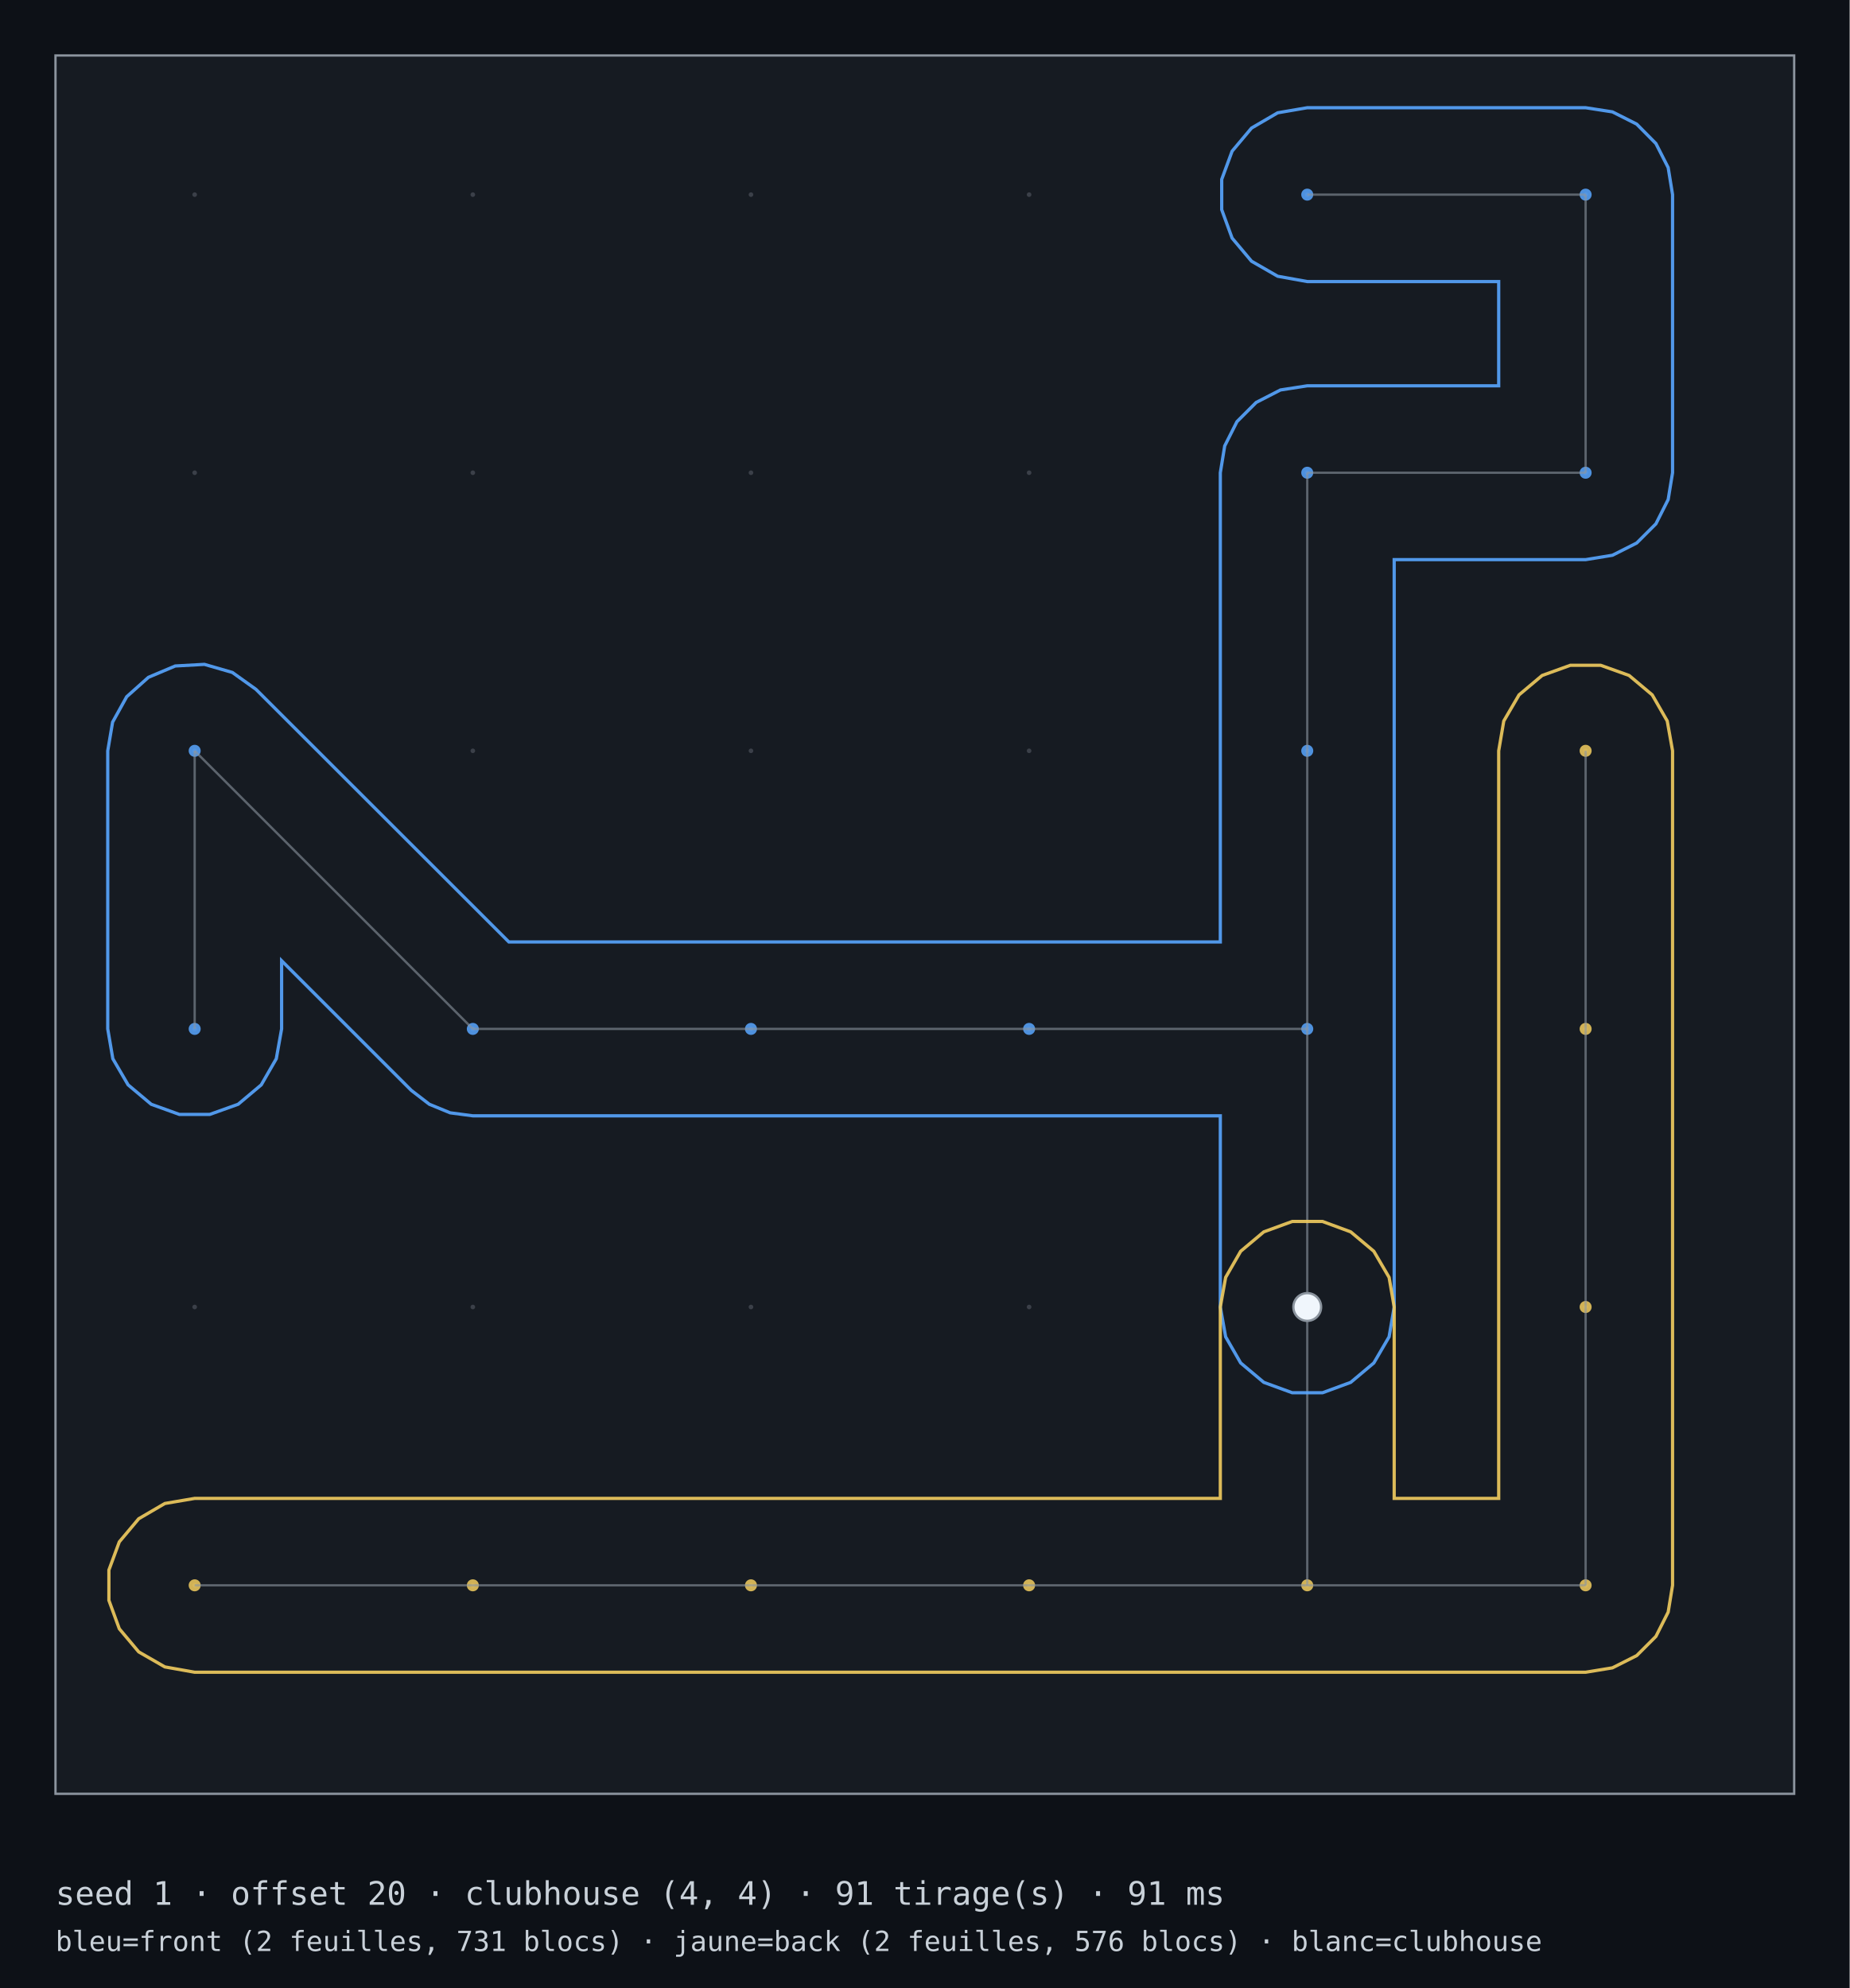
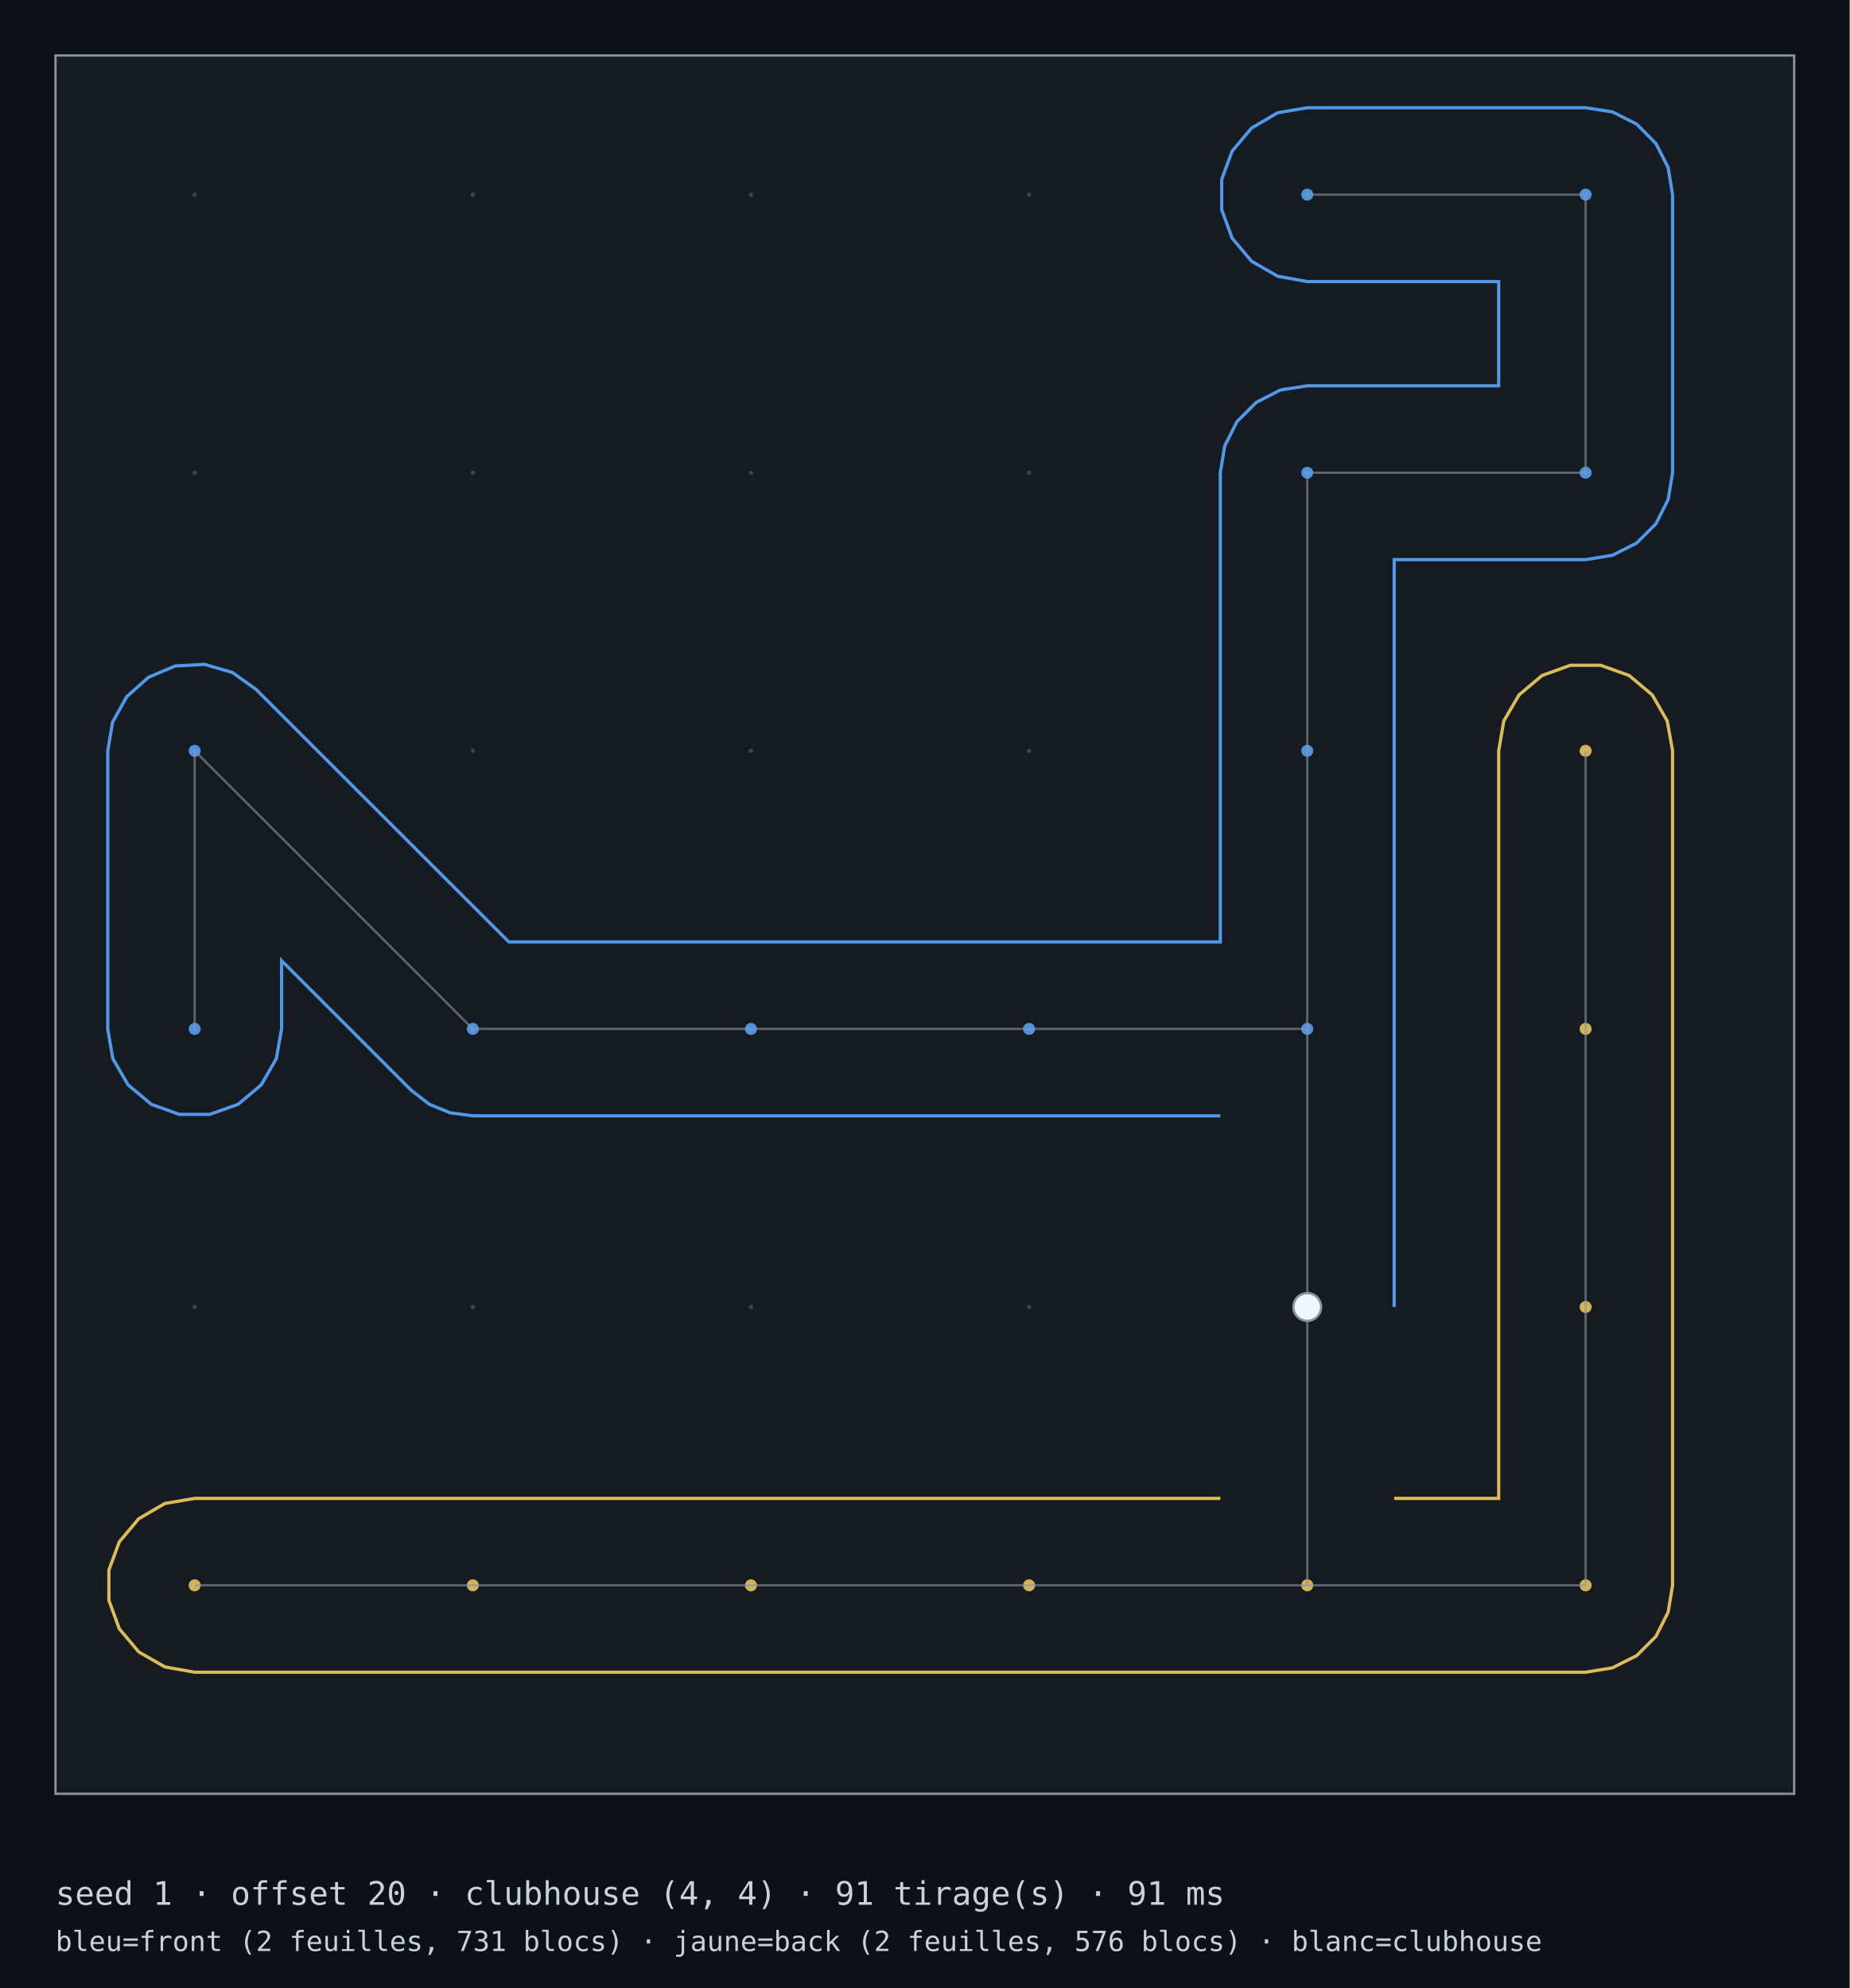
<svg xmlns="http://www.w3.org/2000/svg" width="800" height="860">
  <rect width="100%" height="100%" fill="#0d1117" />
  <rect x="24" y="24" width="752.0" height="752.0" fill="#161b22" stroke="#8b949e" />
  <style>text{font-family:monospace;fill:#c9d1d9}</style>
  <circle cx="84.2" cy="84.2" r="1.0" fill="#3b4049" />
  <circle cx="84.2" cy="204.5" r="1.0" fill="#3b4049" />
  <circle cx="84.2" cy="324.8" r="1.0" fill="#3b4049" />
  <circle cx="84.2" cy="445.1" r="1.0" fill="#3b4049" />
  <circle cx="84.2" cy="565.4" r="1.0" fill="#3b4049" />
  <circle cx="84.2" cy="685.8" r="1.0" fill="#3b4049" />
  <circle cx="204.5" cy="84.2" r="1.0" fill="#3b4049" />
  <circle cx="204.5" cy="204.5" r="1.0" fill="#3b4049" />
  <circle cx="204.5" cy="324.8" r="1.0" fill="#3b4049" />
  <circle cx="204.5" cy="445.1" r="1.0" fill="#3b4049" />
  <circle cx="204.5" cy="565.4" r="1.0" fill="#3b4049" />
  <circle cx="204.5" cy="685.8" r="1.0" fill="#3b4049" />
  <circle cx="324.8" cy="84.2" r="1.0" fill="#3b4049" />
  <circle cx="324.8" cy="204.5" r="1.0" fill="#3b4049" />
  <circle cx="324.8" cy="324.8" r="1.0" fill="#3b4049" />
  <circle cx="324.8" cy="445.1" r="1.0" fill="#3b4049" />
  <circle cx="324.8" cy="565.4" r="1.0" fill="#3b4049" />
  <circle cx="324.8" cy="685.8" r="1.0" fill="#3b4049" />
  <circle cx="445.1" cy="84.2" r="1.0" fill="#3b4049" />
  <circle cx="445.1" cy="204.5" r="1.0" fill="#3b4049" />
  <circle cx="445.1" cy="324.8" r="1.0" fill="#3b4049" />
  <circle cx="445.1" cy="445.1" r="1.0" fill="#3b4049" />
  <circle cx="445.1" cy="565.4" r="1.0" fill="#3b4049" />
  <circle cx="445.1" cy="685.8" r="1.0" fill="#3b4049" />
  <circle cx="565.4" cy="84.2" r="1.0" fill="#3b4049" />
  <circle cx="565.4" cy="204.5" r="1.0" fill="#3b4049" />
  <circle cx="565.4" cy="324.8" r="1.0" fill="#3b4049" />
  <circle cx="565.4" cy="445.1" r="1.0" fill="#3b4049" />
  <circle cx="565.4" cy="565.4" r="1.0" fill="#3b4049" />
  <circle cx="565.4" cy="685.8" r="1.0" fill="#3b4049" />
  <circle cx="685.8" cy="84.2" r="1.0" fill="#3b4049" />
  <circle cx="685.8" cy="204.5" r="1.0" fill="#3b4049" />
  <circle cx="685.8" cy="324.8" r="1.0" fill="#3b4049" />
  <circle cx="685.8" cy="445.1" r="1.0" fill="#3b4049" />
  <circle cx="685.8" cy="565.4" r="1.0" fill="#3b4049" />
  <circle cx="685.8" cy="685.8" r="1.0" fill="#3b4049" />
  <circle cx="565.4" cy="445.1" r="2.6" fill="#58a6ff" fill-opacity="0.85" />
  <circle cx="445.1" cy="445.1" r="2.6" fill="#58a6ff" fill-opacity="0.85" />
  <circle cx="565.4" cy="324.8" r="2.6" fill="#58a6ff" fill-opacity="0.85" />
  <circle cx="565.4" cy="204.5" r="2.6" fill="#58a6ff" fill-opacity="0.85" />
  <circle cx="685.8" cy="204.5" r="2.6" fill="#58a6ff" fill-opacity="0.85" />
  <circle cx="685.8" cy="84.2" r="2.6" fill="#58a6ff" fill-opacity="0.85" />
  <circle cx="565.4" cy="84.2" r="2.6" fill="#58a6ff" fill-opacity="0.85" />
  <circle cx="324.8" cy="445.1" r="2.6" fill="#58a6ff" fill-opacity="0.85" />
  <circle cx="204.5" cy="445.1" r="2.6" fill="#58a6ff" fill-opacity="0.85" />
  <circle cx="84.2" cy="324.8" r="2.6" fill="#58a6ff" fill-opacity="0.85" />
  <circle cx="84.2" cy="445.1" r="2.6" fill="#58a6ff" fill-opacity="0.85" />
  <circle cx="565.4" cy="685.8" r="2.6" fill="#f2cc60" fill-opacity="0.85" />
  <circle cx="685.8" cy="685.8" r="2.6" fill="#f2cc60" fill-opacity="0.85" />
  <circle cx="445.1" cy="685.8" r="2.6" fill="#f2cc60" fill-opacity="0.85" />
  <circle cx="324.8" cy="685.8" r="2.6" fill="#f2cc60" fill-opacity="0.85" />
  <circle cx="204.5" cy="685.8" r="2.6" fill="#f2cc60" fill-opacity="0.85" />
  <circle cx="84.2" cy="685.8" r="2.6" fill="#f2cc60" fill-opacity="0.85" />
  <circle cx="685.8" cy="565.4" r="2.6" fill="#f2cc60" fill-opacity="0.85" />
  <circle cx="685.8" cy="445.1" r="2.6" fill="#f2cc60" fill-opacity="0.85" />
  <circle cx="685.8" cy="324.8" r="2.6" fill="#f2cc60" fill-opacity="0.85" />
  <line x1="565.4" y1="565.4" x2="565.4" y2="445.1" stroke="#8b949e" stroke-width="1.0" stroke-opacity="0.6" />
  <line x1="565.4" y1="565.4" x2="565.4" y2="685.8" stroke="#8b949e" stroke-width="1.0" stroke-opacity="0.6" />
  <line x1="565.4" y1="445.1" x2="445.1" y2="445.1" stroke="#8b949e" stroke-width="1.0" stroke-opacity="0.6" />
  <line x1="565.4" y1="685.8" x2="685.8" y2="685.8" stroke="#8b949e" stroke-width="1.0" stroke-opacity="0.6" />
  <line x1="445.1" y1="445.1" x2="324.8" y2="445.1" stroke="#8b949e" stroke-width="1.0" stroke-opacity="0.6" />
  <line x1="685.8" y1="685.8" x2="685.8" y2="565.4" stroke="#8b949e" stroke-width="1.0" stroke-opacity="0.6" />
  <line x1="324.8" y1="445.1" x2="204.5" y2="445.1" stroke="#8b949e" stroke-width="1.0" stroke-opacity="0.6" />
  <line x1="685.8" y1="565.4" x2="685.8" y2="445.1" stroke="#8b949e" stroke-width="1.0" stroke-opacity="0.6" />
  <line x1="204.5" y1="445.1" x2="84.2" y2="324.8" stroke="#8b949e" stroke-width="1.0" stroke-opacity="0.6" />
  <line x1="685.8" y1="445.1" x2="685.8" y2="324.8" stroke="#8b949e" stroke-width="1.0" stroke-opacity="0.6" />
  <line x1="84.2" y1="324.8" x2="84.2" y2="445.1" stroke="#8b949e" stroke-width="1.0" stroke-opacity="0.6" />
  <line x1="565.4" y1="685.8" x2="445.1" y2="685.8" stroke="#8b949e" stroke-width="1.0" stroke-opacity="0.6" />
  <line x1="565.4" y1="445.1" x2="565.4" y2="324.8" stroke="#8b949e" stroke-width="1.0" stroke-opacity="0.6" />
  <line x1="445.1" y1="685.8" x2="324.8" y2="685.8" stroke="#8b949e" stroke-width="1.0" stroke-opacity="0.6" />
  <line x1="565.4" y1="324.8" x2="565.4" y2="204.5" stroke="#8b949e" stroke-width="1.0" stroke-opacity="0.6" />
  <line x1="324.8" y1="685.8" x2="204.5" y2="685.8" stroke="#8b949e" stroke-width="1.0" stroke-opacity="0.6" />
  <line x1="565.4" y1="204.5" x2="685.8" y2="204.5" stroke="#8b949e" stroke-width="1.0" stroke-opacity="0.6" />
  <line x1="204.5" y1="685.8" x2="84.2" y2="685.8" stroke="#8b949e" stroke-width="1.0" stroke-opacity="0.6" />
  <line x1="685.8" y1="204.5" x2="685.8" y2="84.2" stroke="#8b949e" stroke-width="1.0" stroke-opacity="0.6" />
  <line x1="685.8" y1="84.2" x2="565.4" y2="84.2" stroke="#8b949e" stroke-width="1.0" stroke-opacity="0.6" />
-   <polygon points="527.8,565.4 530.1,578.3 536.6,589.6 546.6,598.0 558.9,602.5 572.0,602.5 584.2,598.0 594.2,589.6 600.8,578.3 603.0,565.4 603.0,242.1 685.8,242.1 697.4,240.2 707.9,234.9 716.2,226.6 721.5,216.1 723.4,204.5 723.4,84.2 721.5,72.5 716.2,62.1 707.9,53.7 697.4,48.4 685.8,46.6 565.4,46.6 552.6,48.8 541.3,55.4 532.9,65.4 528.4,77.6 528.4,90.7 532.9,103.0 541.3,113.0 552.6,119.5 565.4,121.8 648.2,121.8 648.2,166.9 565.4,166.9 553.8,168.7 543.3,174.1 535.0,182.4 529.7,192.9 527.8,204.5 527.8,407.5 220.1,407.5 110.7,298.2 100.5,290.9 88.4,287.4 75.8,288.1 64.2,293.0 54.8,301.4 48.7,312.4 46.6,324.8 46.6,445.1 48.8,458.0 55.4,469.3 65.4,477.7 77.6,482.1 90.7,482.1 103.0,477.7 113.0,469.3 119.5,458.0 121.8,445.1 121.8,415.6 177.9,471.7 185.7,477.7 194.7,481.4 204.5,482.7 527.8,482.7" fill="none" stroke="#58a6ff" stroke-width="1.4" stroke-opacity="0.9" />
-   <polygon points="603.0,565.4 600.8,552.6 594.2,541.3 584.2,532.9 572.0,528.4 558.9,528.4 546.6,532.9 536.6,541.3 530.1,552.6 527.8,565.4 527.8,648.2 84.2,648.2 71.3,650.4 60.0,657.0 51.6,667.0 47.1,679.2 47.1,692.3 51.6,704.6 60.0,714.6 71.3,721.1 84.2,723.4 685.8,723.4 697.4,721.5 707.9,716.2 716.2,707.9 721.5,697.4 723.4,685.8 723.4,324.8 721.1,311.9 714.6,300.6 704.6,292.2 692.3,287.8 679.2,287.8 667.0,292.2 657.0,300.6 650.4,311.9 648.2,324.8 648.2,648.2 603.0,648.2" fill="none" stroke="#f2cc60" stroke-width="1.4" stroke-opacity="0.9" />
+   <polyline points="603.0,565.4 603.0,242.1 685.8,242.1 697.4,240.2 707.9,234.9 716.2,226.6 721.5,216.1 723.4,204.5 723.4,84.2 721.5,72.5 716.2,62.1 707.9,53.7 697.4,48.4 685.8,46.6 565.4,46.6 552.6,48.8 541.3,55.4 532.9,65.4 528.4,77.6 528.4,90.7 532.9,103.0 541.3,113.0 552.6,119.5 565.4,121.8 648.2,121.8 648.2,166.9 565.4,166.9 553.8,168.7 543.3,174.1 535.0,182.4 529.7,192.9 527.8,204.5 527.8,407.5 220.1,407.5 110.7,298.2 100.5,290.9 88.4,287.4 75.8,288.1 64.2,293.0 54.8,301.4 48.7,312.4 46.6,324.8 46.6,445.1 48.8,458.0 55.4,469.3 65.4,477.7 77.6,482.1 90.7,482.1 103.0,477.7 113.0,469.3 119.5,458.0 121.8,445.1 121.8,415.6 177.9,471.7 185.7,477.7 194.7,481.4 204.5,482.7 527.8,482.7" fill="none" stroke="#58a6ff" stroke-width="1.4" stroke-opacity="0.9" />
+   <polyline points="527.8,648.2 84.2,648.2 71.3,650.4 60.0,657.0 51.6,667.0 47.1,679.2 47.1,692.3 51.6,704.6 60.0,714.6 71.3,721.1 84.2,723.4 685.8,723.4 697.4,721.5 707.9,716.2 716.2,707.9 721.5,697.4 723.4,685.8 723.4,324.8 721.1,311.9 714.6,300.6 704.6,292.2 692.3,287.8 679.2,287.8 667.0,292.2 657.0,300.6 650.4,311.9 648.2,324.8 648.2,648.2 603.0,648.2" fill="none" stroke="#f2cc60" stroke-width="1.4" stroke-opacity="0.9" />
  <circle cx="565.4" cy="565.4" r="6" fill="#f0f6fc" stroke="#8b949e" />
  <text x="24" y="824" font-size="14">seed 1 · offset 20 · clubhouse (4, 4) · 91 tirage(s) · 91 ms</text>
  <text x="24" y="844" font-size="12">bleu=front (2 feuilles, 731 blocs) · jaune=back (2 feuilles, 576 blocs) · blanc=clubhouse</text>
</svg>
